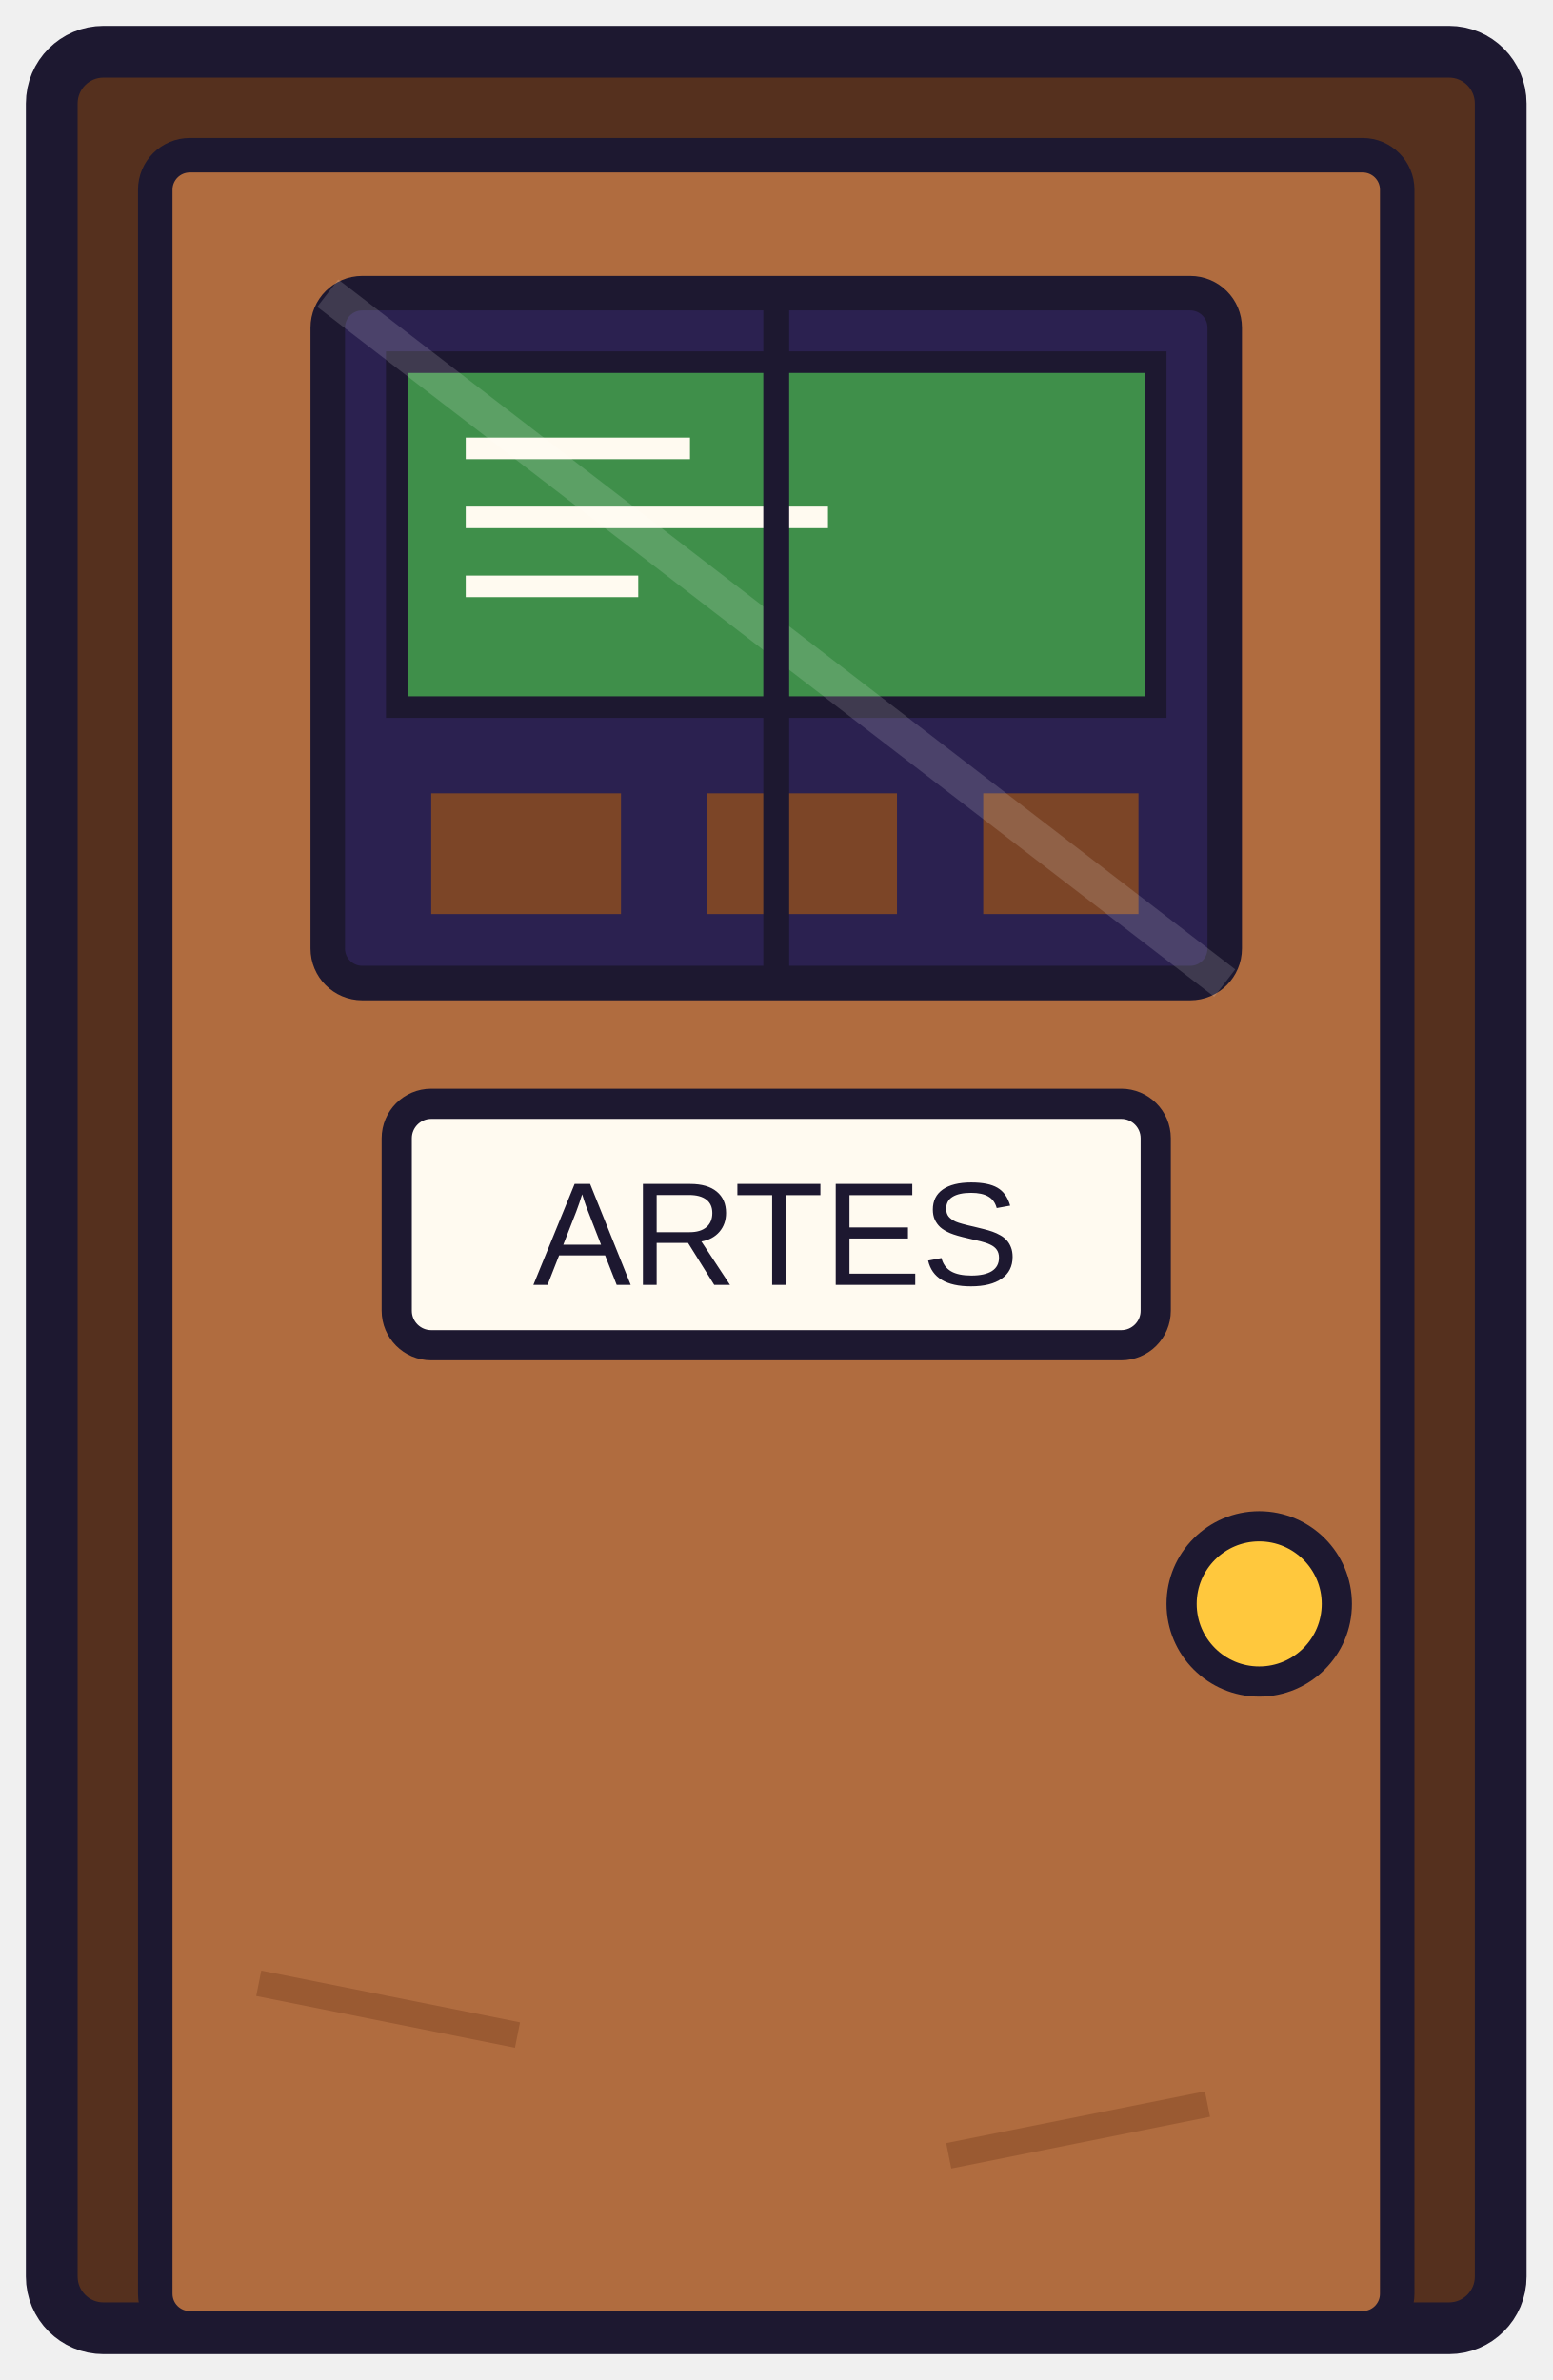
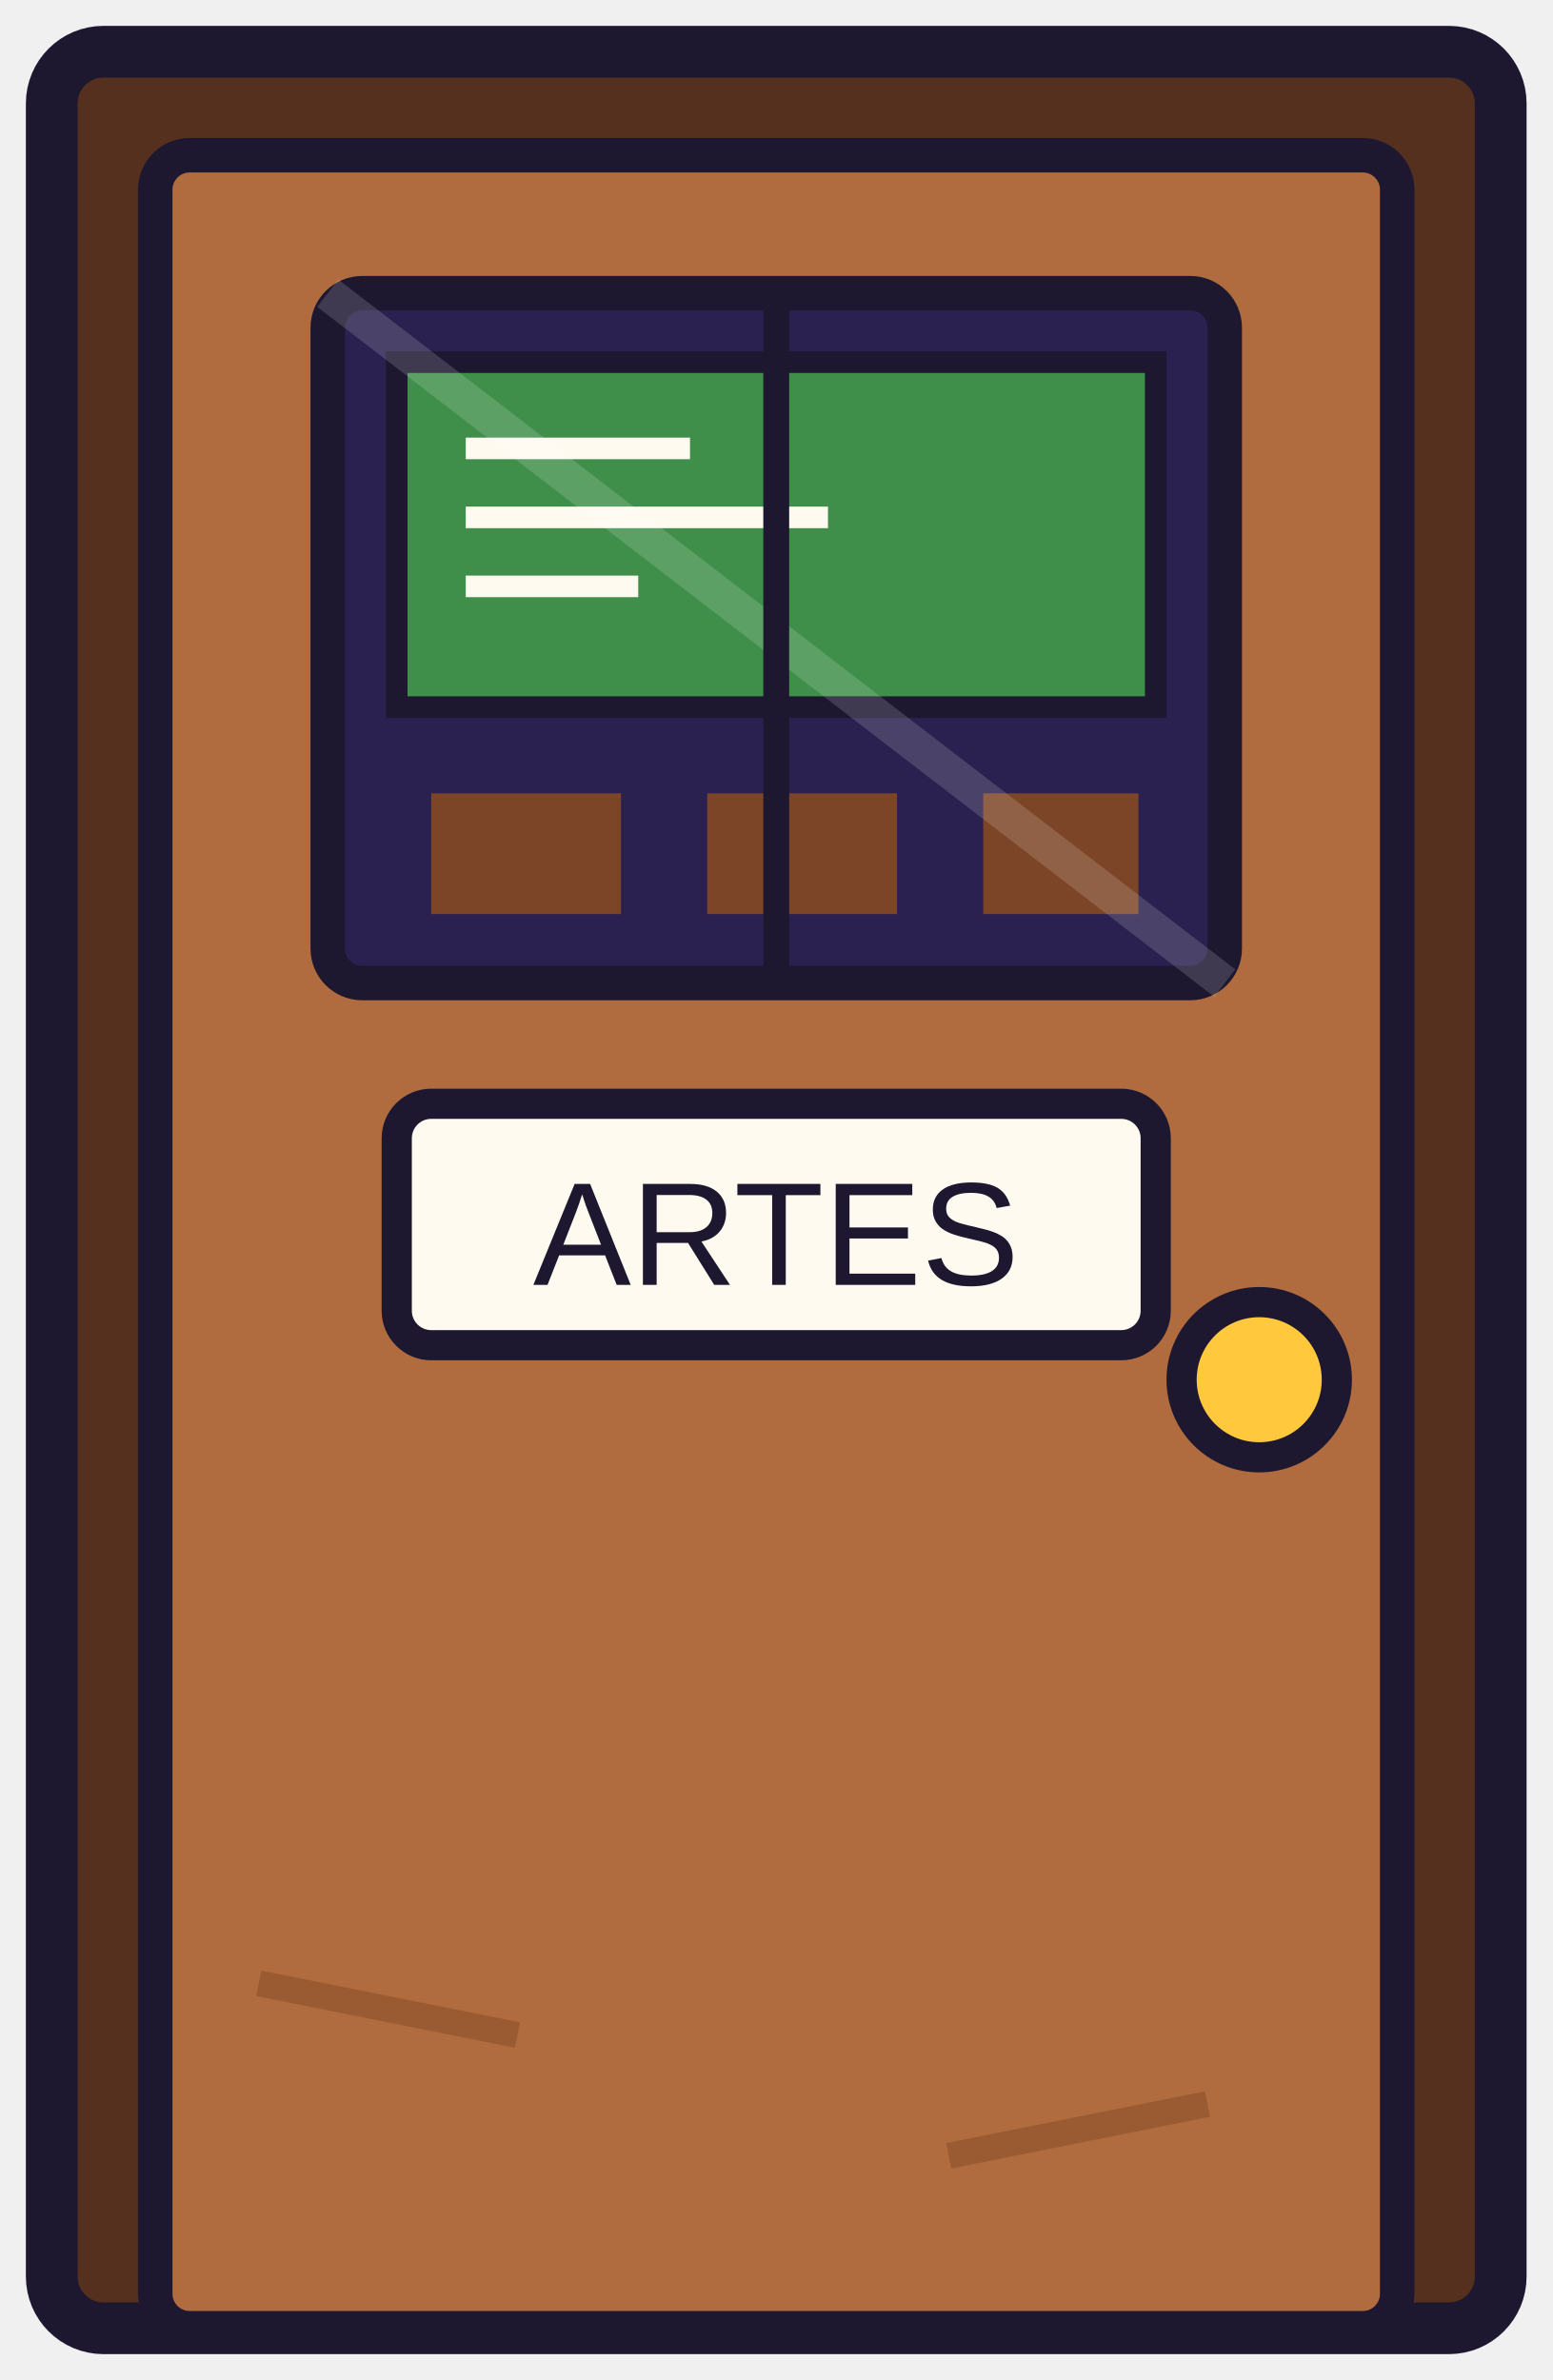
<svg xmlns="http://www.w3.org/2000/svg" viewBox="0 0 180 276" width="180" height="276">
  <rect x="6" y="6" width="168" height="264" rx="6" fill="#55301e" stroke="#1d1830" stroke-width="6" />
  <rect x="18" y="18" width="144" height="252" rx="4" fill="#b06c3f" stroke="#1d1830" stroke-width="4" />
  <rect x="38" y="34" width="104" height="80" rx="4" fill="#2b2150" stroke="#1d1830" stroke-width="4" />
  <rect x="46" y="42" width="88" height="40" fill="#3f8f4a" stroke="#1d1830" stroke-width="2.5" />
  <path d="M54 52 L80 52 M54 60 L96 60 M54 68 L74 68" stroke="#fffaf0" stroke-width="2.5" />
  <rect x="50" y="92" width="22" height="14" fill="#7c4527" />
  <rect x="82" y="92" width="22" height="14" fill="#7c4527" />
  <rect x="114" y="92" width="18" height="14" fill="#7c4527" />
  <path d="M38 34 L142 114" stroke="#ffffff" stroke-width="4" opacity="0.15" />
  <path d="M90 34 L90 114" stroke="#1d1830" stroke-width="3" />
  <rect x="46" y="128" width="88" height="28" rx="4" fill="#fffaf0" stroke="#1d1830" stroke-width="3.5" />
  <text x="90" y="149" text-anchor="middle" font-family="Arial Black, Arial, sans-serif" font-size="17" fill="#1d1830">ARTES</text>
-   <circle cx="146" cy="186" r="9" fill="#ffc83d" stroke="#1d1830" stroke-width="3.5" />
+   <circle cx="146" cy="160" r="9" fill="#ffc83d" stroke="#1d1830" stroke-width="3.5" />
  <path d="M30 230 L60 236 M110 250 L140 244" stroke="#9a5a32" stroke-width="3" />
</svg>
